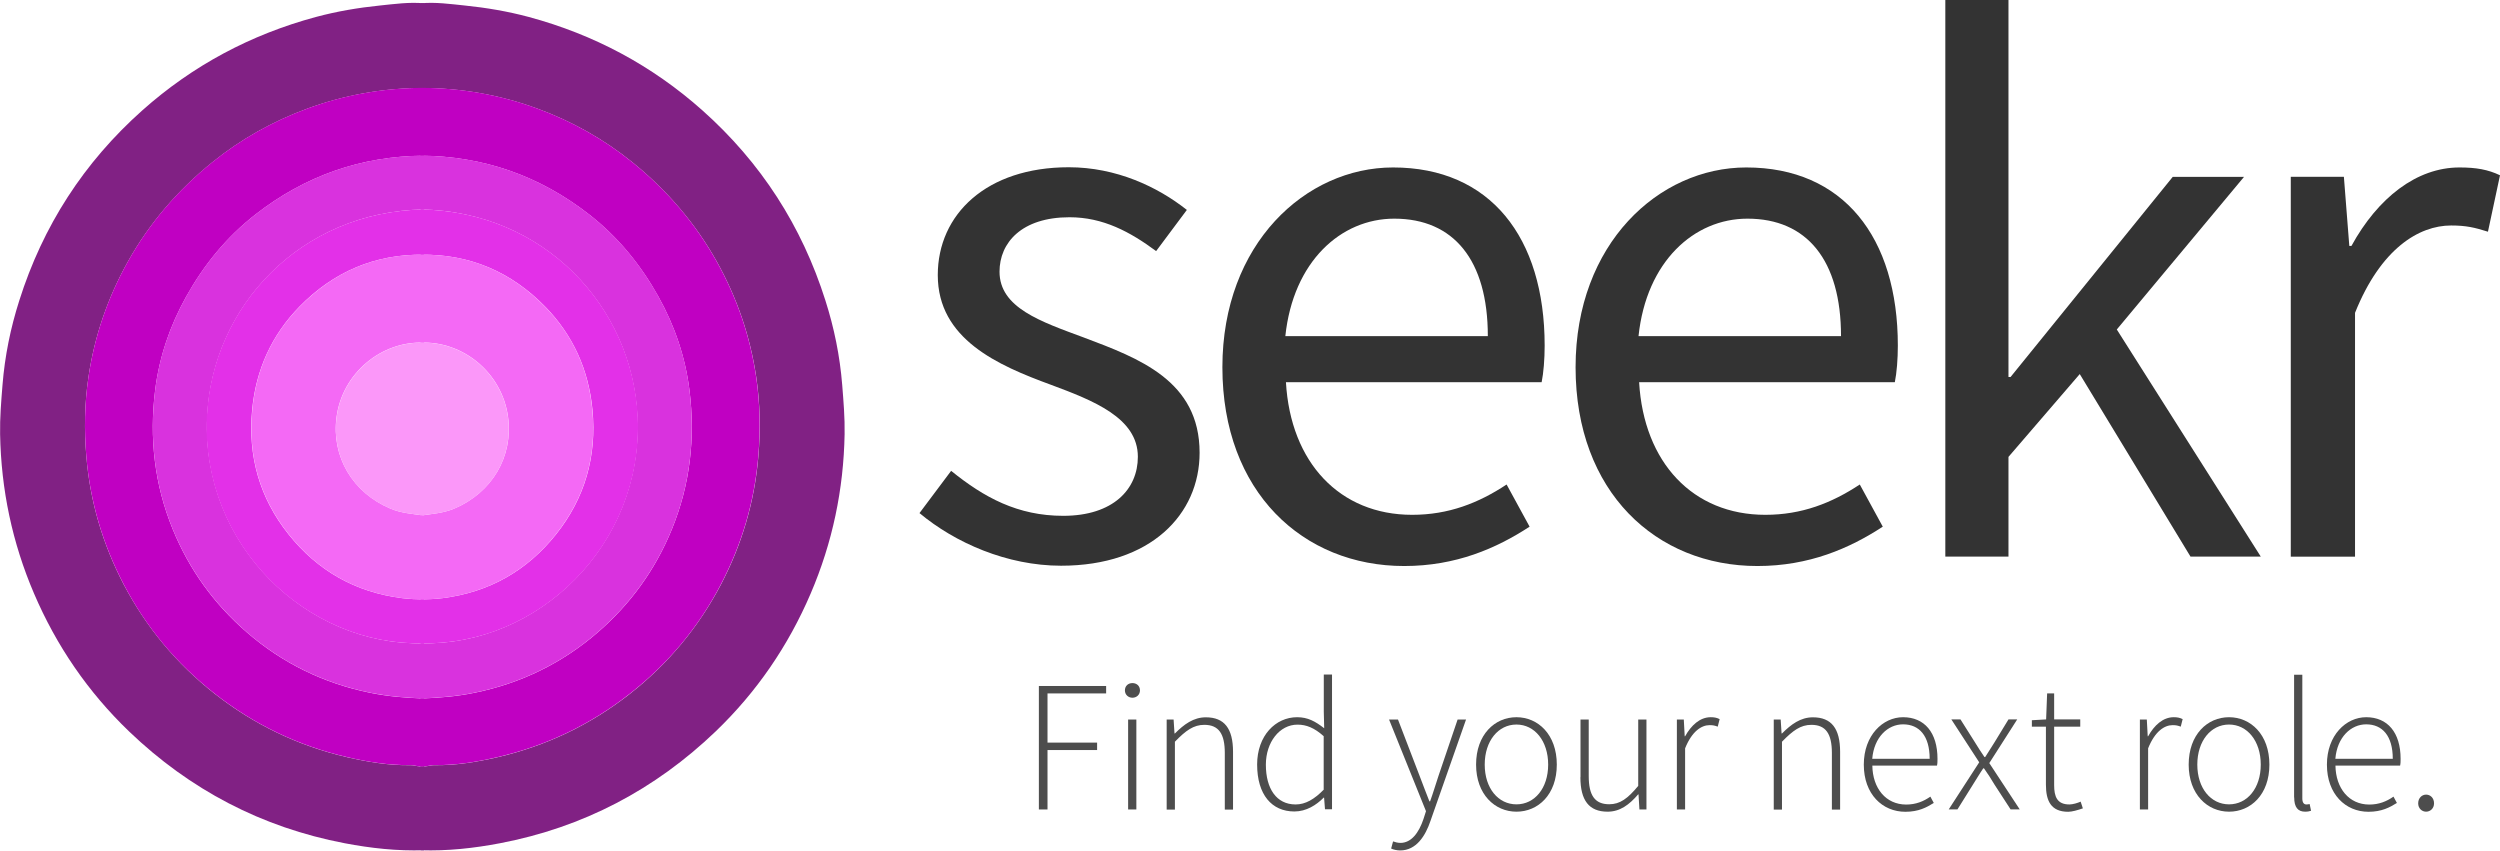
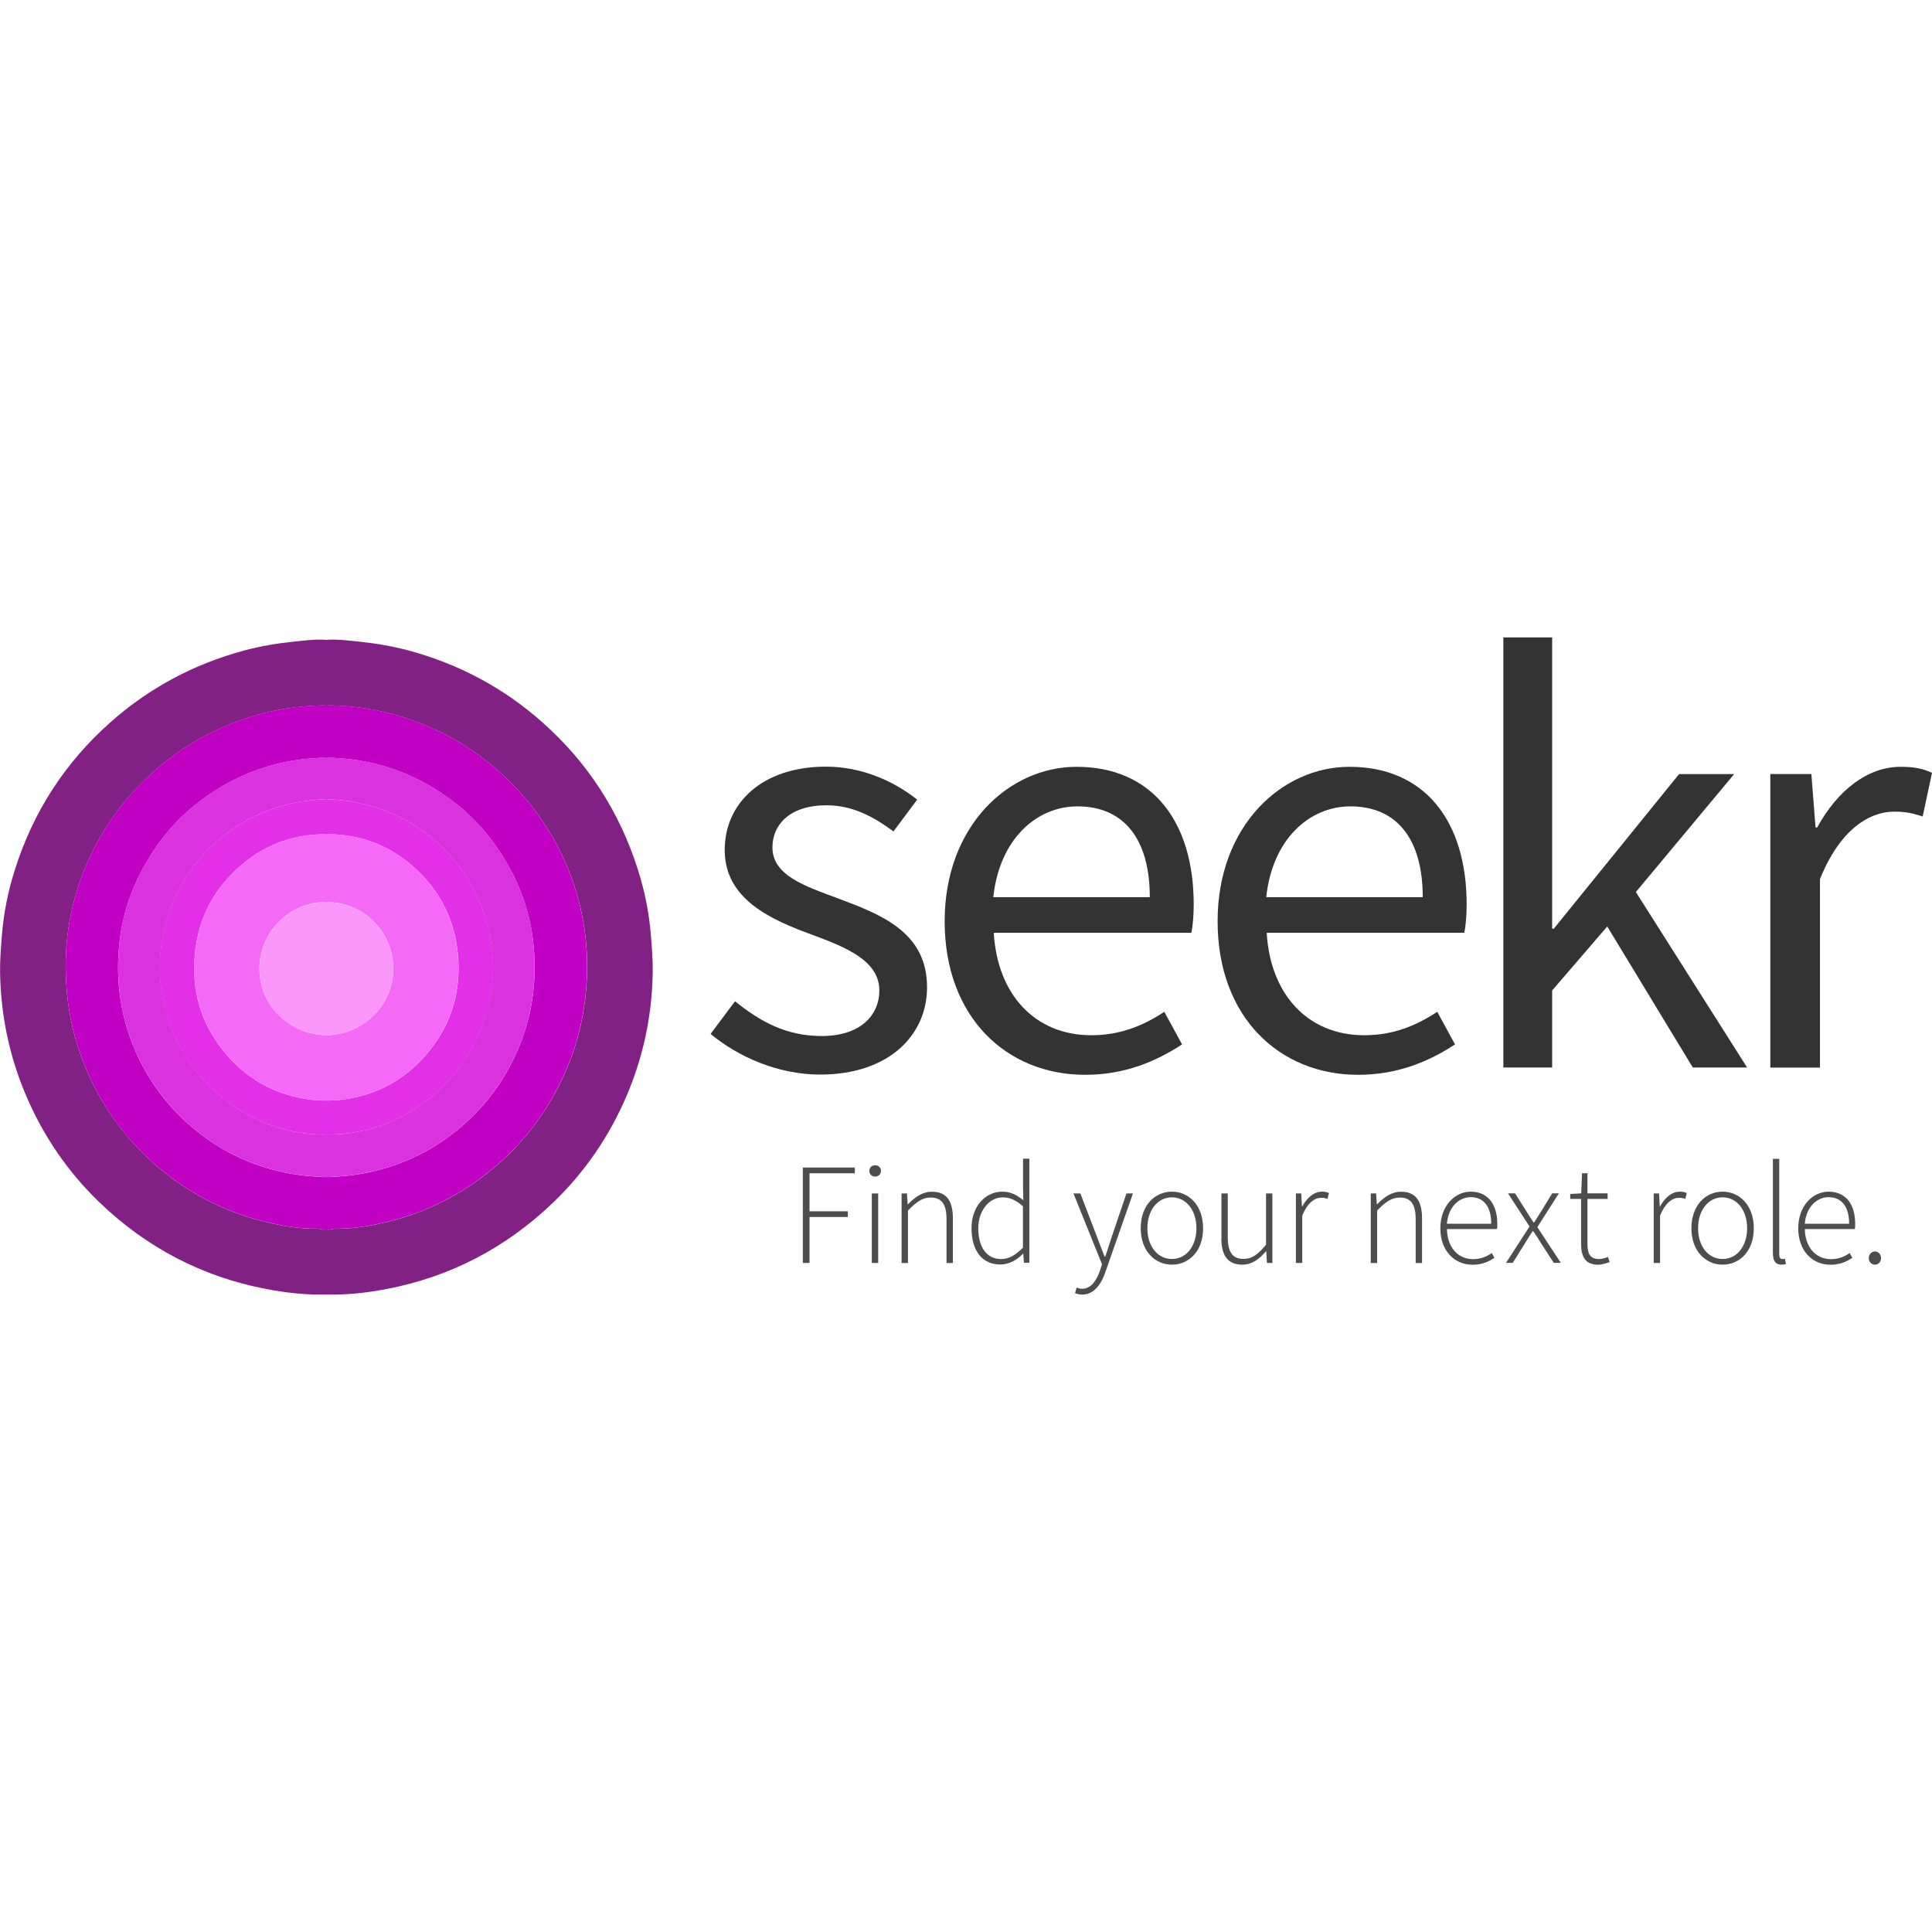
- <svg xmlns="http://www.w3.org/2000/svg" id="Layer_2" viewBox="0 0 249.02 84.71">
+ <svg xmlns="http://www.w3.org/2000/svg" id="Layer_2" viewBox="0 0 249.02 84.71" width="200px" height="200px">
  <defs>
    <style>.cls-1{fill:#f469f5;}.cls-2{fill:#fb97f9;}.cls-3{fill:#812184;}.cls-4{fill:#333;}.cls-5{fill:#c000c2;}.cls-6{fill:#d932de;}.cls-7{fill:#e330e8;}.cls-8{fill:#4d4d4d;}</style>
  </defs>
  <g id="Layer_1-2">
    <g>
      <g>
        <path class="cls-4" d="m91.58,51.12l3.16-4.22c3.28,2.65,6.62,4.48,11.17,4.48,4.97,0,7.43-2.65,7.43-5.88,0-3.89-4.47-5.61-8.65-7.17-5.3-1.94-11.28-4.55-11.28-10.93,0-6.05,4.85-10.74,13.05-10.74,4.71,0,8.83,1.93,11.76,4.25l-3.06,4.1c-2.6-1.92-5.28-3.37-8.63-3.37-4.77,0-6.97,2.54-6.97,5.42,0,3.6,4.11,4.97,8.4,6.56,5.46,2.06,11.53,4.28,11.53,11.48,0,6.13-4.87,11.25-13.8,11.25-5.37,0-10.56-2.28-14.11-5.25Z" />
        <path class="cls-4" d="m121.76,36.58c0-12.31,8.3-19.9,17-19.9,9.65,0,15.1,6.93,15.1,17.75,0,1.35-.11,2.7-.3,3.64h-25.47c.46,8.01,5.36,13.21,12.57,13.21,3.63,0,6.61-1.17,9.41-3.02l2.29,4.2c-3.32,2.17-7.35,3.92-12.49,3.92-10.08,0-18.11-7.37-18.11-19.8Zm26.44-3.1c0-7.58-3.41-11.7-9.32-11.7-5.32,0-10.07,4.27-10.85,11.7h20.17Z" />
        <path class="cls-4" d="m156.94,36.58c0-12.31,8.3-19.9,17-19.9,9.65,0,15.1,6.93,15.1,17.75,0,1.35-.11,2.7-.3,3.64h-25.47c.46,8.01,5.36,13.21,12.57,13.21,3.63,0,6.61-1.17,9.41-3.02l2.29,4.2c-3.32,2.17-7.35,3.92-12.49,3.92-10.08,0-18.11-7.37-18.11-19.8Zm26.44-3.1c0-7.58-3.41-11.7-9.32-11.7-5.32,0-10.07,4.27-10.85,11.7h20.17Z" />
        <path class="cls-4" d="m193.77,0h6.29v37.55h.21l16.15-19.93h7.1l-12.67,15.2,14.34,22.62h-7l-11.03-18.18-7.1,8.25v9.93h-6.29V0Z" />
        <path class="cls-4" d="m228.18,17.61h5.29l.54,6.89h.21c2.63-4.8,6.5-7.82,10.76-7.82,1.67,0,2.85.21,4.04.78l-1.2,5.62c-1.3-.41-2.15-.62-3.67-.62-3.2,0-7.01,2.3-9.57,8.7v24.29h-6.4V17.61Z" />
      </g>
      <g>
        <path class="cls-8" d="m103.48,68.33h6.7v.74h-5.84v4.9h4.94v.74h-4.94v5.92h-.86v-12.3Z" />
        <path class="cls-8" d="m112.05,68.77c0-.46.34-.73.75-.73s.75.27.75.73c0,.43-.34.73-.75.73s-.75-.3-.75-.73Zm.32,2.9h.82v8.96h-.82v-8.96Z" />
        <path class="cls-8" d="m116.2,71.67h.7l.09,1.39h.04c.91-.91,1.85-1.61,3.08-1.61,1.85,0,2.71,1.12,2.71,3.44v5.75h-.82v-5.64c0-1.9-.6-2.8-2.04-2.8-1.07,0-1.84.56-2.93,1.68v6.76h-.82v-8.96Z" />
        <path class="cls-8" d="m125.22,76.16c0-2.89,1.84-4.72,3.98-4.72,1.07,0,1.81.41,2.7,1.1l-.04-1.65v-3.7h.82v13.42h-.7l-.09-1.16h-.04c-.73.74-1.73,1.38-2.92,1.38-2.25,0-3.71-1.67-3.71-4.69Zm6.63,2.48v-5.31c-.94-.84-1.73-1.15-2.61-1.15-1.78,0-3.15,1.74-3.15,3.99,0,2.39,1.06,3.96,2.96,3.96.99,0,1.87-.52,2.81-1.48Z" />
        <path class="cls-8" d="m138.57,84.52l.19-.71c.18.07.48.15.73.15,1.09,0,1.84-1.01,2.3-2.38l.25-.78-3.68-9.13h.89l2.16,5.63c.29.76.65,1.72.97,2.52h.07c.29-.79.57-1.75.83-2.52l1.91-5.63h.84l-3.54,10.09c-.5,1.49-1.41,2.95-3.02,2.95-.33,0-.67-.08-.91-.19Z" />
        <path class="cls-8" d="m147.03,76.16c0-3,1.87-4.72,4.02-4.72s4.02,1.72,4.02,4.72-1.87,4.69-4.02,4.69-4.02-1.72-4.02-4.69Zm7.18,0c0-2.36-1.35-3.99-3.16-3.99s-3.16,1.63-3.16,3.99,1.35,3.96,3.16,3.96,3.16-1.6,3.16-3.96Z" />
        <path class="cls-8" d="m157.43,77.42v-5.75h.82v5.64c0,1.9.6,2.8,2.04,2.8,1.07,0,1.84-.56,2.89-1.83v-6.61h.82v8.96h-.7l-.09-1.5h-.04c-.88,1.03-1.81,1.72-3.04,1.72-1.85,0-2.71-1.12-2.71-3.44Z" />
        <path class="cls-8" d="m167.02,71.67h.7l.09,1.67h.04c.61-1.1,1.48-1.9,2.55-1.9.33,0,.59.04.89.19l-.19.75c-.3-.11-.47-.15-.81-.15-.81,0-1.76.61-2.44,2.31v6.09h-.82v-8.96Z" />
        <path class="cls-8" d="m176.67,71.67h.7l.09,1.39h.04c.91-.91,1.85-1.61,3.08-1.61,1.85,0,2.71,1.12,2.71,3.44v5.75h-.82v-5.64c0-1.9-.6-2.8-2.04-2.8-1.07,0-1.84.56-2.93,1.68v6.76h-.82v-8.96Z" />
        <path class="cls-8" d="m185.65,76.16c0-2.92,1.9-4.72,3.91-4.72,2.12,0,3.43,1.51,3.43,4.15,0,.22,0,.45-.05.67h-6.44c.03,2.26,1.35,3.88,3.37,3.88.97,0,1.74-.32,2.41-.79l.34.63c-.71.44-1.51.88-2.83.88-2.29,0-4.14-1.76-4.14-4.69Zm6.56-.58c0-2.29-1.04-3.43-2.65-3.43-1.52,0-2.89,1.28-3.07,3.43h5.72Z" />
        <path class="cls-8" d="m197.15,75.94l-2.78-4.28h.91l1.44,2.28c.29.49.62.98.95,1.47h.07c.32-.49.61-.98.93-1.47l1.39-2.28h.87l-2.78,4.35,3.03,4.61h-.91l-1.59-2.45c-.33-.56-.69-1.12-1.06-1.64h-.07c-.36.52-.68,1.08-1.04,1.64l-1.53,2.45h-.87l3.03-4.68Z" />
        <path class="cls-8" d="m203.79,78.15v-5.77h-1.4v-.64l1.42-.08.1-2.59h.7v2.59h2.6v.72h-2.6v5.83c0,1.14.29,1.92,1.52,1.92.33,0,.8-.14,1.12-.28l.22.67c-.52.18-1.09.34-1.46.34-1.72,0-2.22-1.09-2.22-2.7Z" />
        <path class="cls-8" d="m213.14,71.67h.7l.09,1.67h.04c.61-1.1,1.48-1.9,2.55-1.9.33,0,.59.04.89.19l-.19.75c-.3-.11-.47-.15-.81-.15-.81,0-1.76.61-2.44,2.31v6.09h-.82v-8.96Z" />
        <path class="cls-8" d="m218.01,76.16c0-3,1.87-4.72,4.02-4.72s4.02,1.72,4.02,4.72-1.87,4.69-4.02,4.69-4.02-1.72-4.02-4.69Zm7.18,0c0-2.36-1.35-3.99-3.16-3.99s-3.16,1.63-3.16,3.99,1.35,3.96,3.16,3.96,3.16-1.6,3.16-3.96Z" />
        <path class="cls-8" d="m228.51,79.43v-12.22h.82v12.33c0,.4.16.59.39.59.08,0,.15,0,.34-.04l.14.67c-.17.05-.32.09-.59.09-.72,0-1.09-.44-1.09-1.43Z" />
        <path class="cls-8" d="m231.78,76.16c0-2.92,1.9-4.72,3.91-4.72,2.12,0,3.43,1.51,3.43,4.15,0,.22,0,.45-.05.67h-6.44c.03,2.26,1.35,3.88,3.37,3.88.97,0,1.74-.32,2.41-.79l.34.63c-.71.44-1.51.88-2.83.88-2.29,0-4.14-1.76-4.14-4.69Zm6.56-.58c0-2.29-1.04-3.43-2.65-3.43-1.52,0-2.89,1.28-3.07,3.43h5.72Z" />
        <path class="cls-8" d="m240.87,80.02c0-.54.38-.87.79-.87s.79.32.79.87c0,.51-.38.83-.79.83s-.79-.32-.79-.83Z" />
      </g>
      <g>
        <path class="cls-3" d="m41.9,84.69l-.02-8.35v-.02c.47.12.92-.11,1.4-.1,2.12.03,4.2-.32,6.26-.79,4.88-1.13,9.3-3.25,13.23-6.34,3.78-2.97,6.8-6.6,9.04-10.86,2.09-4,3.35-8.23,3.73-12.74.23-2.66.18-5.3-.21-7.93-.6-4.07-1.92-7.92-3.94-11.52-2.15-3.84-4.98-7.11-8.39-9.87-2.86-2.31-6.02-4.08-9.47-5.35-3.76-1.38-7.64-2.06-11.64-2.06v-.02c0-2.8,0-5.6,0-8.41,1.49-.14,2.95.07,4.42.22,2.15.22,4.27.58,6.36,1.14,6.49,1.75,12.27,4.83,17.29,9.3,5.83,5.19,9.91,11.52,12.26,18.95.87,2.73,1.44,5.52,1.67,8.4.13,1.64.27,3.27.24,4.91-.1,5.51-1.21,10.81-3.38,15.87-2.23,5.21-5.38,9.81-9.46,13.73-6.06,5.81-13.21,9.56-21.47,11.14-2.61.5-5.25.79-7.91.7Z" />
        <path class="cls-5" d="m41.88,76.32c0-2.25,0-4.5,0-6.74h.01c1.8-.06,3.6-.21,5.36-.57,4.62-.94,8.75-2.95,12.3-6.03,3.26-2.82,5.73-6.24,7.37-10.25,1.83-4.47,2.35-9.11,1.76-13.85-.41-3.3-1.47-6.42-3.1-9.34-1.77-3.17-4.02-5.93-6.89-8.17-4.94-3.85-10.53-5.82-16.8-5.86h-.01c0-2.25,0-4.5,0-6.76,4,0,7.89.68,11.64,2.06,3.45,1.27,6.61,3.04,9.47,5.35,3.42,2.76,6.24,6.03,8.39,9.87,2.02,3.6,3.34,7.45,3.94,11.52.39,2.63.43,5.27.21,7.93-.38,4.51-1.64,8.74-3.73,12.74-2.23,4.27-5.25,7.89-9.04,10.86-3.94,3.1-8.35,5.21-13.23,6.34-2.06.48-4.14.82-6.26.79-.47,0-.92.22-1.4.1Z" />
        <path class="cls-6" d="m41.9,69.58v-5.51s.01.01.01.01c11.67.28,22.16-9.82,21.59-22.53-.49-11.03-9.34-20.48-21.6-20.69h-.03c0-1.78.01-3.57.02-5.36,6.27.04,11.86,2.01,16.8,5.86,2.87,2.24,5.12,4.99,6.89,8.17,1.63,2.92,2.7,6.05,3.1,9.34.58,4.75.07,9.39-1.76,13.85-1.64,4.01-4.12,7.43-7.37,10.25-3.55,3.08-7.68,5.09-12.3,6.03-1.77.36-3.56.51-5.36.57Z" />
        <path class="cls-7" d="m41.91,64.08c0-1.45,0-2.9,0-4.35,0,0,0-.02,0-.02.73-.01,1.45-.04,2.18-.13,4.64-.59,8.41-2.73,11.31-6.37,2.88-3.62,4.05-7.76,3.62-12.38-.38-3.99-1.94-7.44-4.72-10.29-3.38-3.45-7.5-5.24-12.38-5.17,0-.04-.02-.08-.03-.11.01-1.47.03-2.93.04-4.4,12.25.21,21.1,9.66,21.6,20.69.57,12.71-9.92,22.81-21.59,22.53Z" />
        <path class="cls-1" d="m41.91,59.71c0-2.78-.01-5.57-.02-8.35h0c1.13-.18,2.27-.24,3.35-.7,3.75-1.58,5.9-5.16,5.37-9.12-.59-4.42-4.52-7.59-8.71-7.41h0c0-2.92,0-5.84,0-8.76,4.88-.08,9,1.72,12.38,5.17,2.79,2.84,4.35,6.3,4.72,10.29.44,4.62-.74,8.76-3.62,12.38-2.89,3.64-6.67,5.78-11.31,6.37-.73.09-1.45.12-2.18.13Z" />
        <path class="cls-2" d="m41.89,51.36c0-5.74,0-11.48,0-17.22,4.19-.18,8.12,2.99,8.71,7.41.53,3.97-1.62,7.55-5.37,9.12-1.08.45-2.22.52-3.35.69Z" />
        <path class="cls-3" d="m42.24,84.69l.02-8.35v-.02c-.47.12-.92-.11-1.4-.1-2.12.03-4.2-.32-6.26-.79-4.88-1.13-9.3-3.25-13.23-6.34-3.78-2.97-6.8-6.6-9.04-10.86-2.09-4-3.35-8.23-3.73-12.74-.23-2.66-.18-5.3.21-7.93.6-4.07,1.92-7.92,3.94-11.52,2.15-3.84,4.98-7.11,8.39-9.87,2.86-2.31,6.02-4.08,9.47-5.35,3.76-1.38,7.64-2.06,11.64-2.06v-.02c0-2.8,0-5.6,0-8.41-1.49-.14-2.95.07-4.42.22-2.15.22-4.27.58-6.36,1.14-6.49,1.75-12.27,4.83-17.29,9.3-5.83,5.19-9.91,11.52-12.26,18.95-.87,2.73-1.44,5.52-1.67,8.4-.13,1.64-.27,3.27-.24,4.91.1,5.51,1.21,10.81,3.38,15.87,2.23,5.21,5.38,9.81,9.46,13.73,6.06,5.81,13.21,9.56,21.47,11.14,2.61.5,5.25.79,7.91.7Z" />
        <path class="cls-5" d="m42.25,76.32c0-2.25,0-4.5,0-6.74h-.01c-1.8-.06-3.6-.21-5.36-.57-4.62-.94-8.75-2.95-12.3-6.03-3.26-2.82-5.73-6.24-7.37-10.25-1.83-4.47-2.35-9.11-1.76-13.85.41-3.3,1.47-6.42,3.1-9.34,1.77-3.17,4.02-5.93,6.89-8.17,4.94-3.85,10.53-5.82,16.8-5.86h.01c0-2.25,0-4.5,0-6.76-4,0-7.89.68-11.64,2.06-3.45,1.27-6.61,3.04-9.47,5.35-3.42,2.76-6.24,6.03-8.39,9.87-2.02,3.6-3.34,7.45-3.94,11.52-.39,2.63-.43,5.27-.21,7.93.38,4.51,1.64,8.74,3.73,12.74,2.23,4.27,5.25,7.89,9.04,10.86,3.94,3.1,8.35,5.21,13.23,6.34,2.06.48,4.14.82,6.26.79.47,0,.92.22,1.4.1Z" />
        <path class="cls-6" d="m42.23,69.58v-5.51s-.01.01-.01.01c-11.67.28-22.16-9.82-21.59-22.53.49-11.03,9.34-20.48,21.6-20.69h.03c0-1.78-.01-3.57-.02-5.36-6.27.04-11.86,2.01-16.8,5.86-2.87,2.24-5.12,4.99-6.89,8.17-1.63,2.92-2.7,6.05-3.1,9.34-.58,4.75-.07,9.39,1.76,13.85,1.64,4.01,4.12,7.43,7.37,10.25,3.55,3.08,7.68,5.09,12.3,6.03,1.77.36,3.56.51,5.36.57Z" />
        <path class="cls-7" d="m42.22,64.08c0-1.45,0-2.9,0-4.35,0,0,0-.02,0-.02-.73-.01-1.45-.04-2.18-.13-4.64-.59-8.41-2.73-11.31-6.37-2.88-3.62-4.05-7.76-3.62-12.38.38-3.99,1.94-7.44,4.72-10.29,3.38-3.45,7.5-5.24,12.38-5.17,0-.04.02-.08.03-.11-.01-1.47-.03-2.93-.04-4.4-12.25.21-21.1,9.66-21.6,20.69-.57,12.71,9.92,22.81,21.59,22.53Z" />
        <path class="cls-1" d="m42.22,59.71c0-2.78.01-5.57.02-8.35h0c-1.13-.18-2.27-.24-3.35-.7-3.75-1.58-5.9-5.16-5.37-9.12.59-4.42,4.52-7.59,8.71-7.41h0c0-2.92,0-5.84,0-8.76-4.88-.08-9,1.72-12.38,5.17-2.79,2.84-4.35,6.3-4.72,10.29-.44,4.62.74,8.76,3.62,12.38,2.89,3.64,6.67,5.78,11.31,6.37.73.09,1.45.12,2.18.13Z" />
        <path class="cls-2" d="m42.24,51.36c0-5.74,0-11.48,0-17.22-4.19-.18-8.12,2.99-8.71,7.41-.53,3.97,1.62,7.55,5.37,9.12,1.08.45,2.22.52,3.35.69Z" />
      </g>
    </g>
  </g>
</svg>
